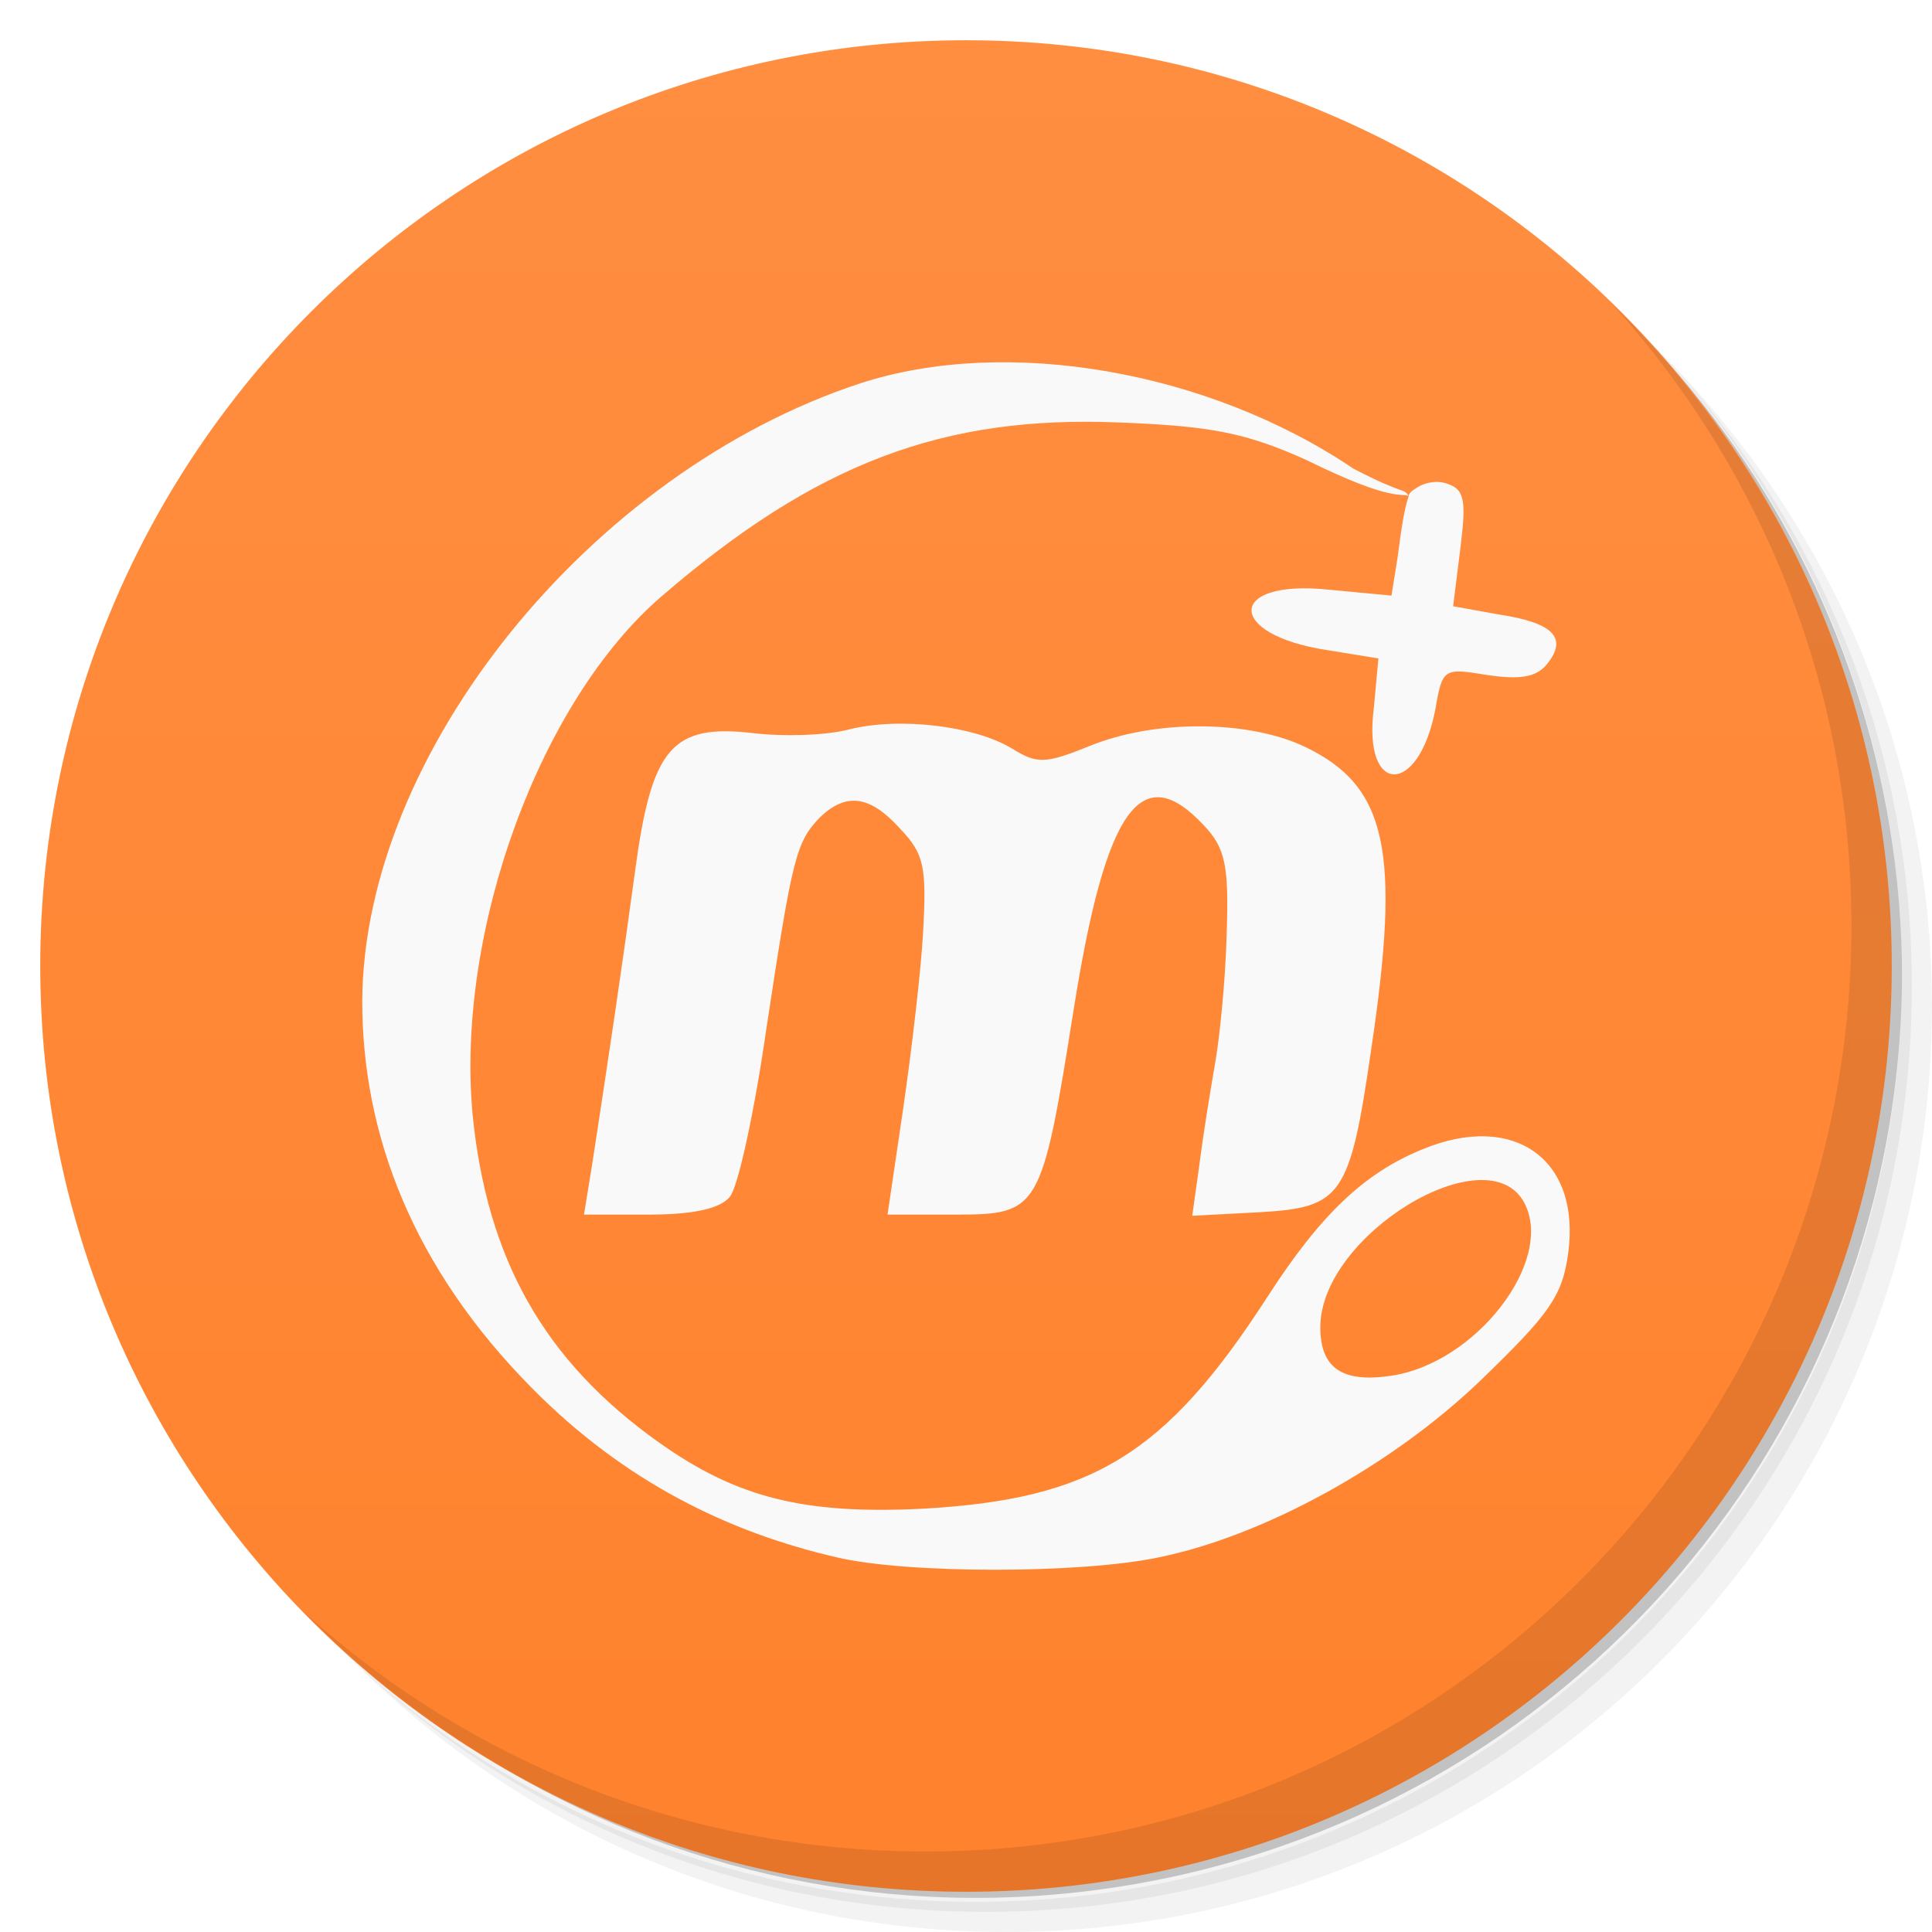
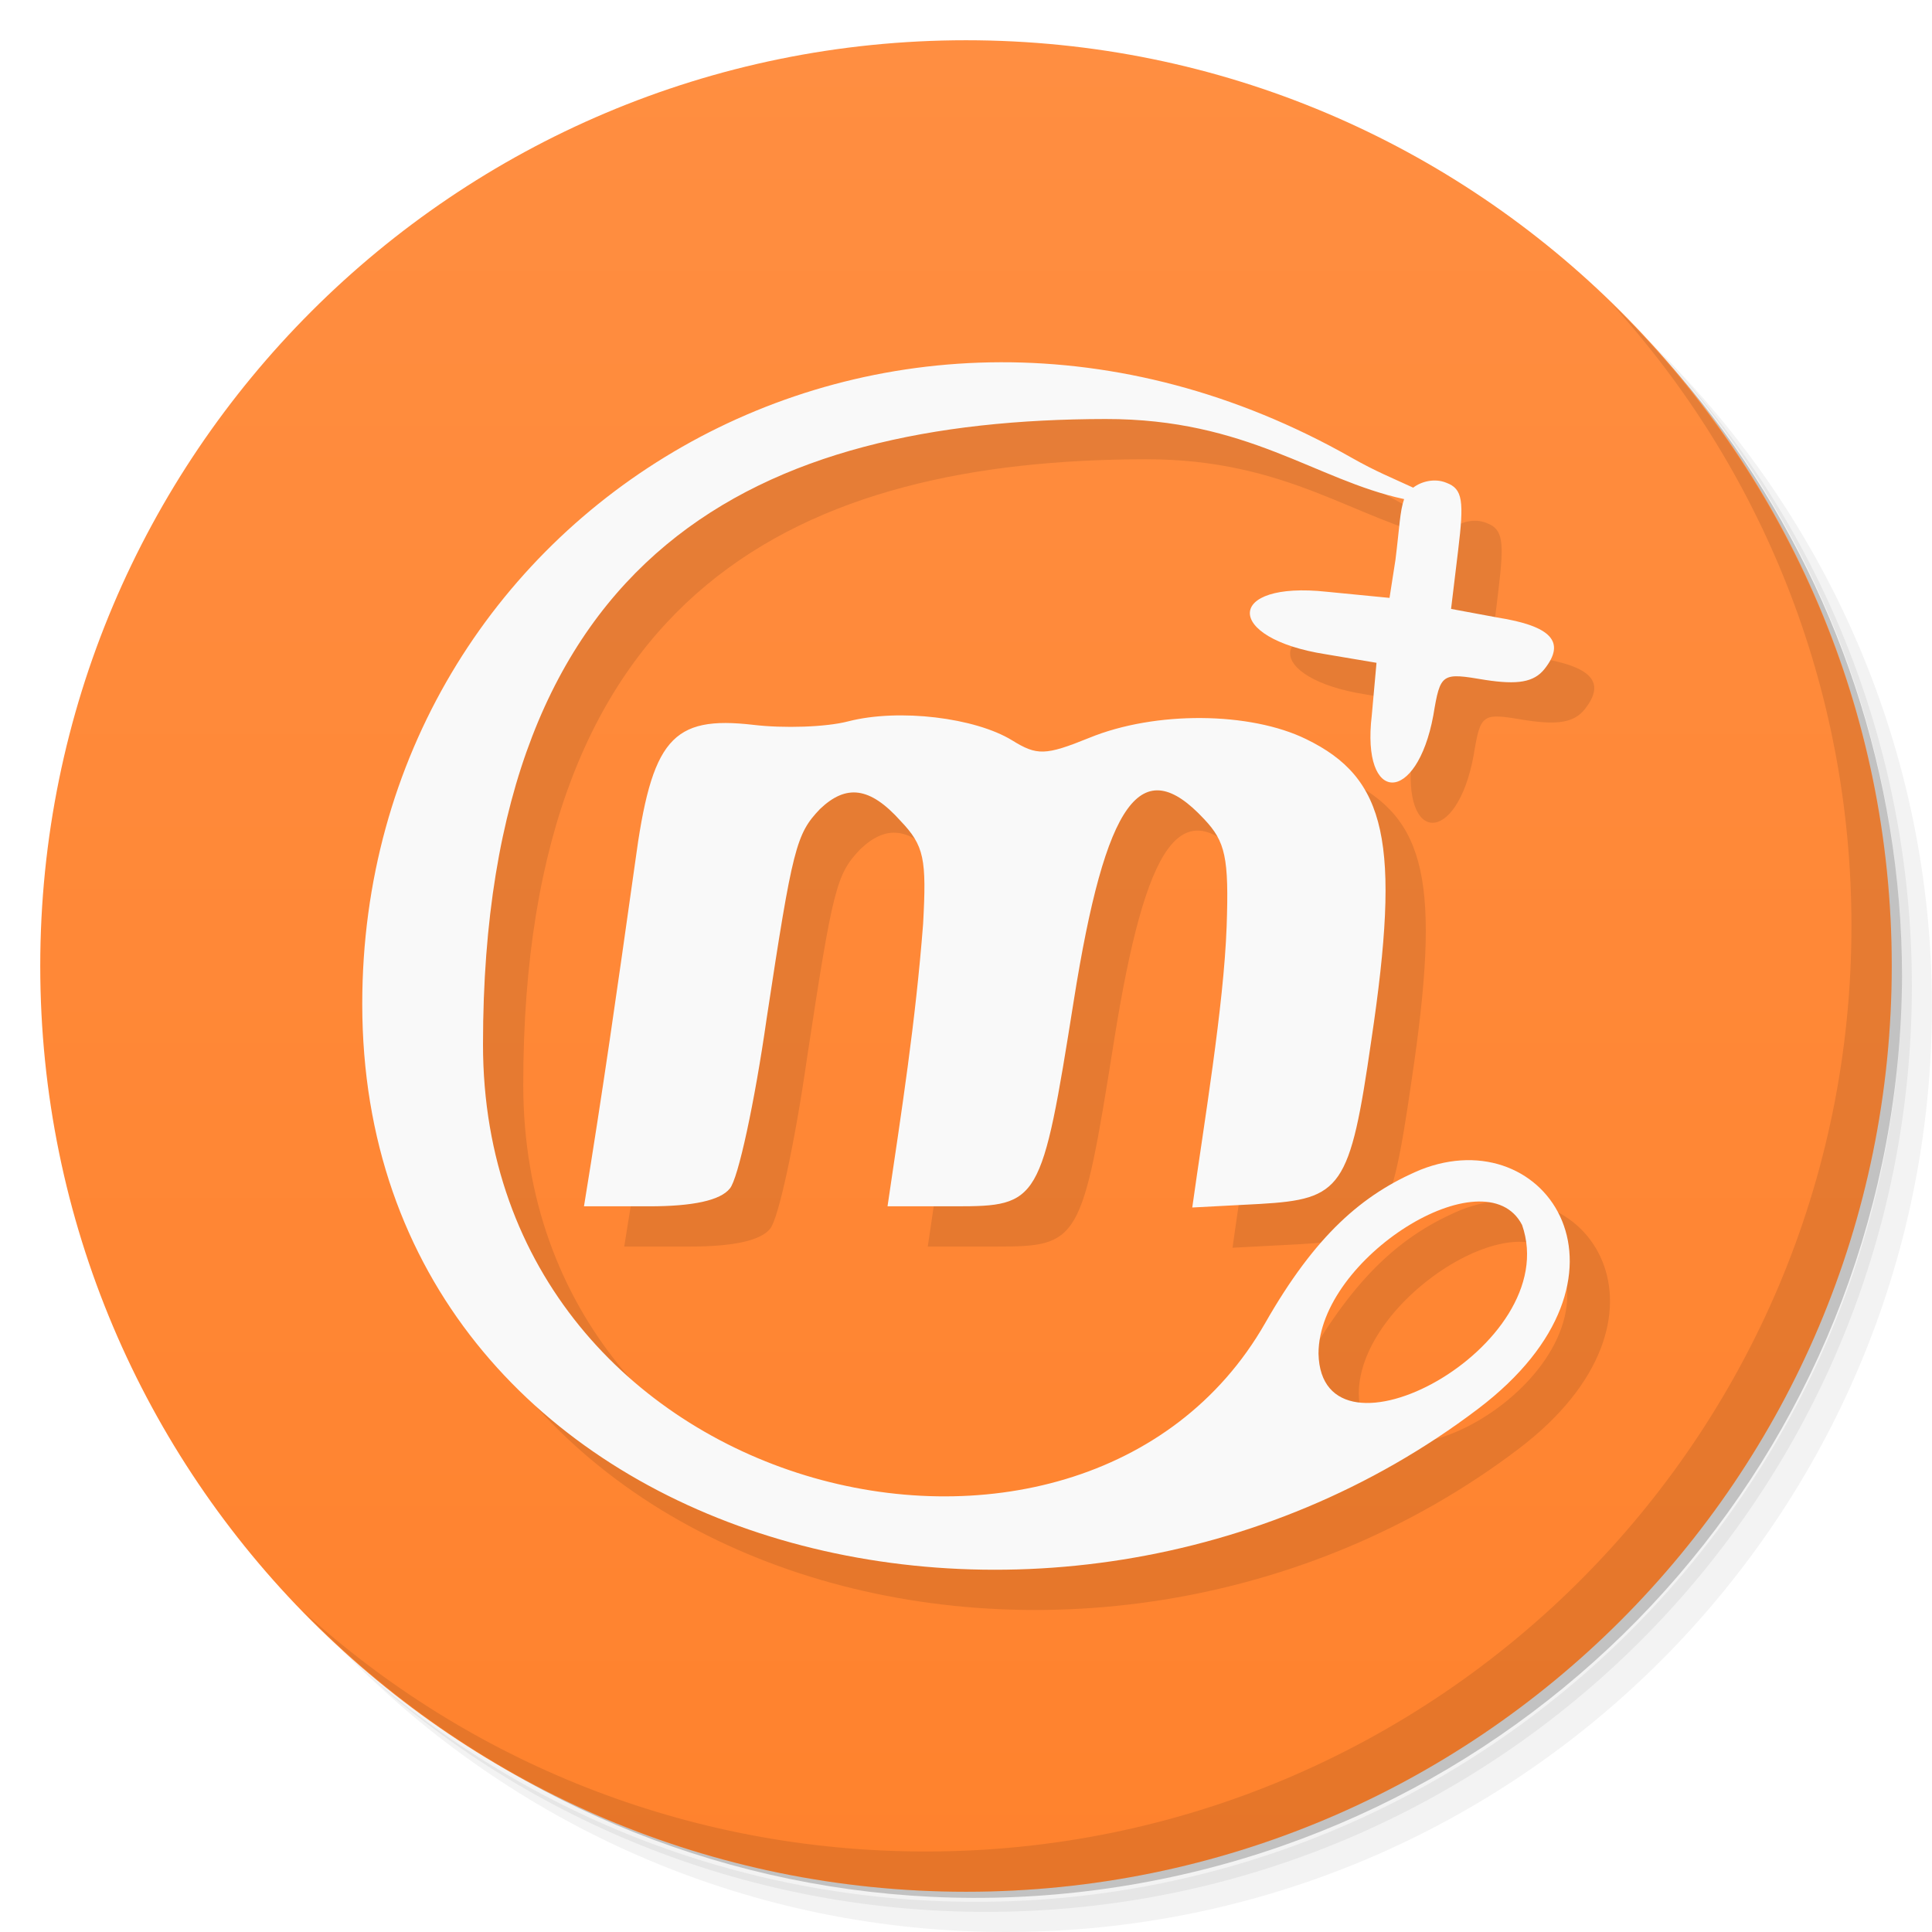
<svg xmlns="http://www.w3.org/2000/svg" xmlns:xlink="http://www.w3.org/1999/xlink" viewBox="0 0 48 48" id="svg2" version="1.1" width="100%" height="100%">
  <defs id="defs4">
    <linearGradient id="linearGradient3865">
      <stop style="stop-color:#ff822d;stop-opacity:1;" offset="0" id="stop3867" />
      <stop style="stop-color:#ff8e41;stop-opacity:1;" offset="1" id="stop3869" />
    </linearGradient>
-     <linearGradient id="linearGradient3823">
-       <stop style="stop-color:#ff9710;stop-opacity:1;" offset="0" id="stop3825" />
-       <stop style="stop-color:#ffa025;stop-opacity:1;" offset="1" id="stop3827" />
-     </linearGradient>
-     <linearGradient id="linearGradient3764" y1="47" x2="0" y2="1" gradientUnits="userSpaceOnUse">
-       <stop stop-color="#2db3e5" stop-opacity="1" id="stop7" />
-       <stop offset="1" stop-color="#40bae7" stop-opacity="1" id="stop9" />
-     </linearGradient>
-     <clipPath id="clipPath-527092534">
-       <g transform="translate(0,-1004.362)" id="g12">
-         <path d="m -24 13 c 0 1.105 -0.672 2 -1.5 2 -0.828 0 -1.5 -0.895 -1.5 -2 0 -1.105 0.672 -2 1.5 -2 0.828 0 1.5 0.895 1.5 2 z" transform="matrix(15.33333,0,0,11.5,415,878.8622)" fill="#1890d0" id="path14" />
-       </g>
-     </clipPath>
-     <clipPath id="clipPath-545395431">
-       <g transform="translate(0,-1004.362)" id="g17">
-         <path d="m -24 13 c 0 1.105 -0.672 2 -1.5 2 -0.828 0 -1.5 -0.895 -1.5 -2 0 -1.105 0.672 -2 1.5 -2 0.828 0 1.5 0.895 1.5 2 z" transform="matrix(15.33333,0,0,11.5,415,878.8622)" fill="#1890d0" id="path19" />
-       </g>
-     </clipPath>
    <linearGradient xlink:href="#linearGradient3865" id="linearGradient3871" x1="1" y1="24" x2="47" y2="24" gradientUnits="userSpaceOnUse" />
  </defs>
  <g id="g21">
    <path d="m 36.31 5 c 5.859 4.062 9.688 10.831 9.688 18.5 c 0 12.426 -10.07 22.5 -22.5 22.5 c -7.669 0 -14.438 -3.828 -18.5 -9.688 c 1.037 1.822 2.306 3.499 3.781 4.969 c 4.085 3.712 9.514 5.969 15.469 5.969 c 12.703 0 23 -10.298 23 -23 c 0 -5.954 -2.256 -11.384 -5.969 -15.469 c -1.469 -1.475 -3.147 -2.744 -4.969 -3.781 z m 4.969 3.781 c 3.854 4.113 6.219 9.637 6.219 15.719 c 0 12.703 -10.297 23 -23 23 c -6.081 0 -11.606 -2.364 -15.719 -6.219 c 4.16 4.144 9.883 6.719 16.219 6.719 c 12.703 0 23 -10.298 23 -23 c 0 -6.335 -2.575 -12.06 -6.719 -16.219 z" opacity="0.05" id="path23" />
    <path d="m 41.28 8.781 c 3.712 4.085 5.969 9.514 5.969 15.469 c 0 12.703 -10.297 23 -23 23 c -5.954 0 -11.384 -2.256 -15.469 -5.969 c 4.113 3.854 9.637 6.219 15.719 6.219 c 12.703 0 23 -10.298 23 -23 c 0 -6.081 -2.364 -11.606 -6.219 -15.719 z" opacity="0.1" id="path25" />
    <path d="m 31.25 2.375 c 8.615 3.154 14.75 11.417 14.75 21.13 c 0 12.426 -10.07 22.5 -22.5 22.5 c -9.708 0 -17.971 -6.135 -21.12 -14.75 a 23 23 0 0 0 44.875 -7 a 23 23 0 0 0 -16 -21.875 z" opacity="0.2" id="path27" />
  </g>
  <g id="g29" style="fill:url(#linearGradient3871);fill-opacity:1" transform="matrix(0,-1,1,0,0,48)">
    <path d="M 24,1 C 36.703,1 47,11.297 47,24 47,36.703 36.703,47 24,47 11.297,47 1,36.703 1,24 1,11.297 11.297,1 24,1 z" id="path31" style="fill:url(#linearGradient3871);fill-opacity:1" />
  </g>
  <g id="g33" />
  <g id="g55">
    <path d="m 40.03 7.531 c 3.712 4.084 5.969 9.514 5.969 15.469 0 12.703 -10.297 23 -23 23 c -5.954 0 -11.384 -2.256 -15.469 -5.969 4.178 4.291 10.01 6.969 16.469 6.969 c 12.703 0 23 -10.298 23 -23 0 -6.462 -2.677 -12.291 -6.969 -16.469 z" opacity="0.1" id="path57" />
  </g>
  <g id="g3063" transform="matrix(0.0294591,0,0,-0.02946159,9,39.01473)" style="fill:#f9f9f9;stroke:none;fill-opacity:1;opacity:1">
-     <path id="path3065" d="M 420,1001 C 192,926 1,689 0,480 0,367 43.105,254.696 143.105,153.696 221.105,74.696 309,32 400,11 c 59,-14 206,-14 272,0 88,18 196,77 271,149 58,56 69,71 74,107 11,80 -46,120 -123,88 C 845,335 808,300 763,230 677,97 615,60 473,52 373,47 316,61 250,108 153,177 105,263 93,385 c -14,155 57,348 159,436 131,113 238,153 386,147 79,-3 108,-9 159,-32 72.728,-35.835 79.482,-27.076 85.58,-30.055 C 878.921,895.722 876.465,879.613 873,853 l -5,-31 -53,5 c -86,9 -87,-38 -1,-51 l 43,-7 -4,-43 c -9,-73 38,-73 52,0 6,35 7,35 44,29 27,-4 41,-2 50,9 18,22 6,35 -40,42 l -39,7 6,48 c 5,40 4,50 -10,55 -10,4 -21.471,0.947 -28,-4 0,0 -5.42,-2.743 -5.42,-6.199 C 878.348,913.044 879.851,906.192 836,929 713,1012 543,1041 420,1001 z M 980,310 c 26,-49 -41,-136 -113,-146 -41,-6 -59,7 -59,41 0,78 141,163 172,105 z" style="fill:#f9f9f9;fill-opacity:1" />
-     <path id="path3067" d="m 410,709 c -19,-5 -55,-6 -80,-3 -69,8 -86,-12 -100,-117 -11,-81 -22,-155 -36,-246 l -7,-43 55,0 c 37,0 60,5 68,15 7,8 21,73 31,143 22,145 25,156 45,177 22,21 42,19 68,-10 20,-21 22,-32 19,-87 -2,-35 -10,-102 -17,-150 l -13,-88 57,0 c 71,0 73,3 100,173 27,170 57,212 110,155 18,-19 21,-34 19,-92 -1,-39 -6,-88 -10,-110 -4,-23 -10,-60 -13,-84 l -6,-43 57,3 c 69,4 76,13 94,138 25,167 13,221 -55,254 -47,23 -127,24 -183,1 -37,-15 -44,-15 -65,-2 -31,19 -95,27 -138,16 z" style="fill:#f9f9f9;fill-opacity:1" />
+     <g id="g4175" />
+     <g id="g4183" style="fill:#000000;fill-opacity:0.098" transform="translate(33.94537,-33.9425)">
+       <path id="path4185" d="M 0,477.647 C 0,17.467 579.286,-138.29 941.223,136.335 1087.607,247.406 999.572,380.413 892.316,337.735 843.408,317.078 803.809,282.632 761.562,208.633 607.159,-61.821 101.836,57.908 101.836,443.529 c 0,420.677 236.964,526.944 524.97,527.38 119.992,0.182 176.72,-51.338 251.86,-67.538 -3.652,-10.559 -3.853,-23.806 -7.311,-51.292 l -4.991,-32.017 -52.9,5.164 c -85.838,9.295 -86.836,-39.247 -0.998,-52.674 l 42.919,-7.23 -3.992,-44.411 c -8.983,-75.396 37.928,-75.396 51.902,0 5.989,36.149 6.987,36.149 43.917,29.952 26.949,-4.131 40.923,-2.066 49.906,9.295 17.966,22.722 5.989,36.149 -39.925,43.378 l -38.927,7.23 5.989,49.575 c 4.991,41.313 3.992,51.641 -9.981,56.805 -9.981,4.131 -21.431,0.979 -27.947,-4.131 -17.538,8.166 -31.13,13.439 -51.902,25.225 C 441.836,1160.982 0,893.878 0,477.647 Z M 978.154,291.258 C 1014.066,188.469 808.564,79.448 806.478,182.812 c 0,80.56 140.734,168.349 171.676,108.446 z" style="fill:#000000;fill-opacity:0.098" />
+       <path id="path4187" d="m 410,715.982 c -19,-5 -55,-6 -80,-3 -69,8 -86,-12 -100,-117 -15.633,-110.833 -26.865,-189.882 -43,-289 l 55,0 c 37,0 60,5 68,15 7,8 21,73 31,143 22,145 25,156 45,177 22,21 42,19 68,-10 20,-21 22,-32 19,-87 -6.442,-82.908 -17.881,-155.965 -30,-238 l 57,0 c 71,0 73,3 100,173 27,170 57,210.545 110,153.545 18,-19 21,-32.545 19,-90.545 -2.416,-67.287 -19.217,-166.811 -29,-237 l 57,3 c 69,4 76,13 94,138 25,167 13,221 -55,254 -47,23 -127,24 -183,1 -37,-15 -44,-15 -65,-2 -31,19 -95,27 -138,16 z" style="fill:#000000;fill-opacity:0.098" />
+     </g>
+     <g id="g4179">
+       <path style="fill:#f9f9f9;fill-opacity:1" d="M 0,477.647 C 0,17.467 579.286,-138.29 941.223,136.335 1087.607,247.406 999.572,380.413 892.316,337.735 843.408,317.078 803.809,282.632 761.562,208.633 607.159,-61.821 101.836,57.908 101.836,443.529 c 0,420.677 236.964,526.944 524.97,527.38 119.992,0.182 176.72,-51.338 251.86,-67.538 -3.652,-10.559 -3.853,-23.806 -7.311,-51.292 l -4.991,-32.017 -52.9,5.164 c -85.838,9.295 -86.836,-39.247 -0.998,-52.674 l 42.919,-7.23 -3.992,-44.411 c -8.983,-75.396 37.928,-75.396 51.902,0 5.989,36.149 6.987,36.149 43.917,29.952 26.949,-4.131 40.923,-2.066 49.906,9.295 17.966,22.722 5.989,36.149 -39.925,43.378 l -38.927,7.23 5.989,49.575 c 4.991,41.313 3.992,51.641 -9.981,56.805 -9.981,4.131 -21.431,0.979 -27.947,-4.131 -17.538,8.166 -31.13,13.439 -51.902,25.225 C 441.836,1160.982 0,893.878 0,477.647 Z M 978.154,291.258 C 1014.066,188.469 808.564,79.448 806.478,182.812 c 0,80.56 140.734,168.349 171.676,108.446 z" id="path3065" />
+       <path style="fill:#f9f9f9;fill-opacity:1" d="m 410,715.982 c -19,-5 -55,-6 -80,-3 -69,8 -86,-12 -100,-117 -15.633,-110.833 -26.865,-189.882 -43,-289 l 55,0 c 37,0 60,5 68,15 7,8 21,73 31,143 22,145 25,156 45,177 22,21 42,19 68,-10 20,-21 22,-32 19,-87 -6.442,-82.908 -17.881,-155.965 -30,-238 l 57,0 c 71,0 73,3 100,173 27,170 57,210.545 110,153.545 18,-19 21,-32.545 19,-90.545 -2.416,-67.287 -19.217,-166.811 -29,-237 l 57,3 c 69,4 76,13 94,138 25,167 13,221 -55,254 -47,23 -127,24 -183,1 -37,-15 -44,-15 -65,-2 -31,19 -95,27 -138,16 z" id="path3067" />
+     </g>
  </g>
</svg>
